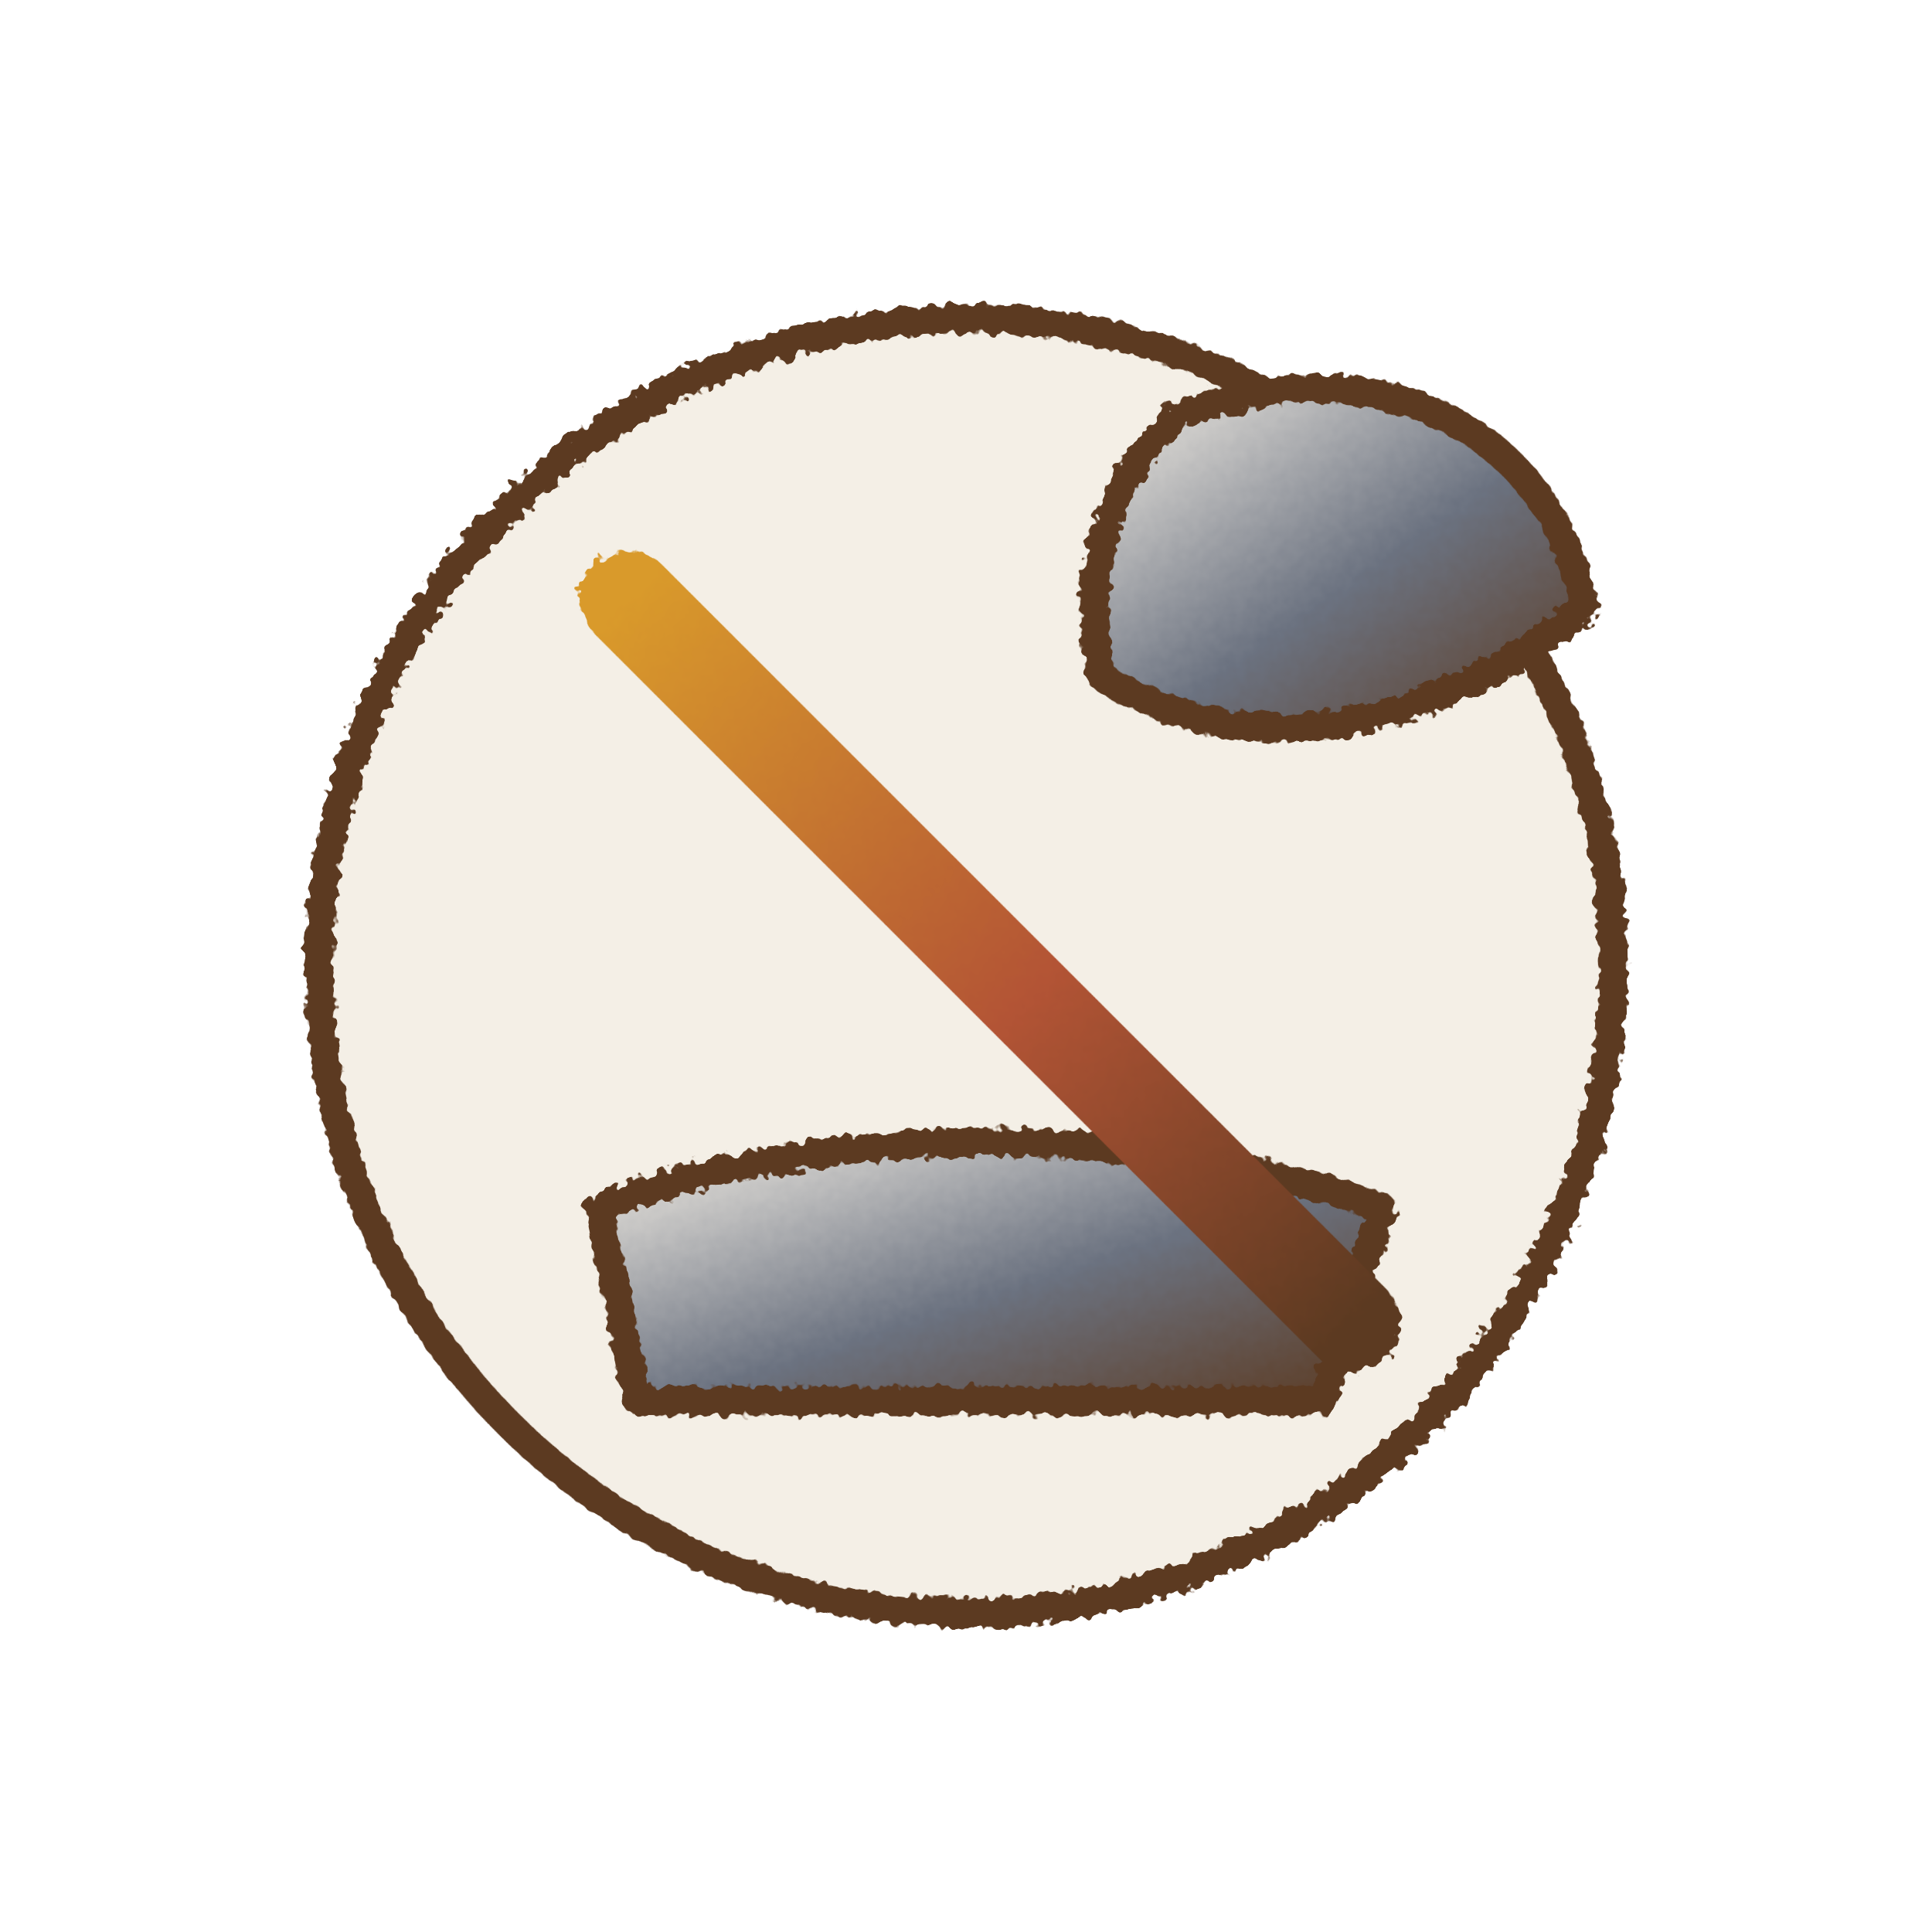
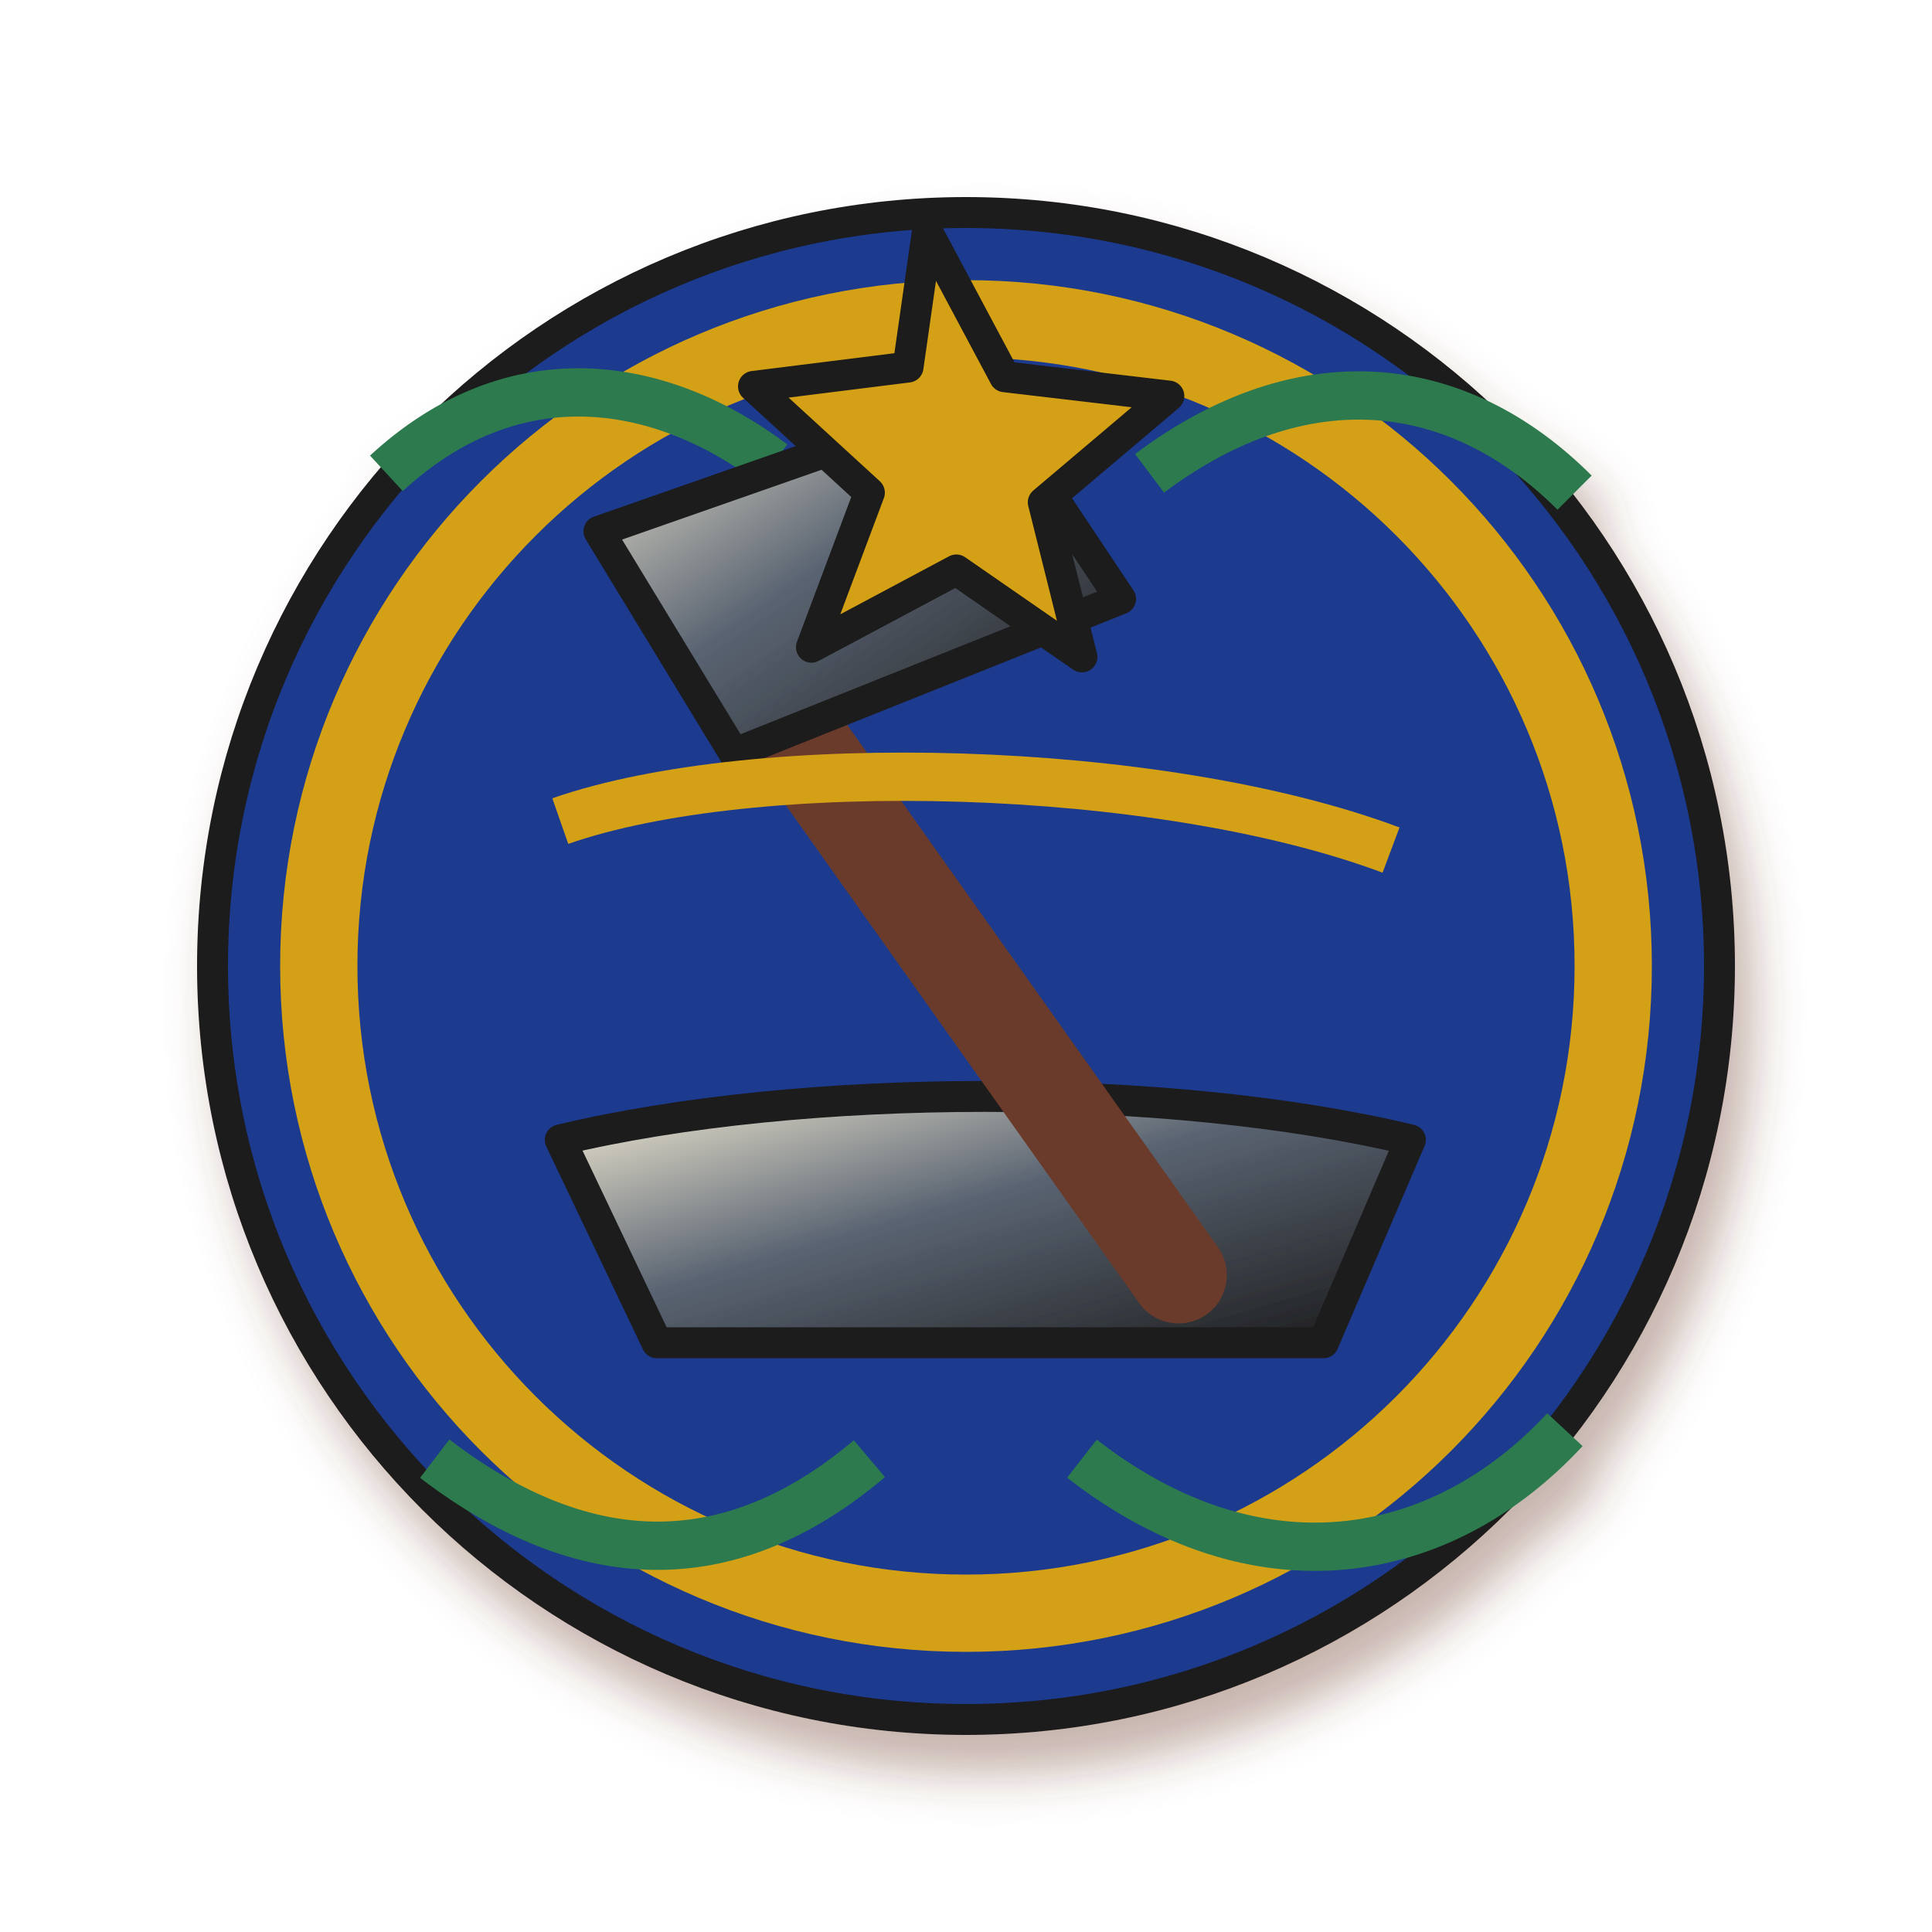
<svg xmlns="http://www.w3.org/2000/svg" viewBox="0 0 200 200" role="img">
  <defs>
-     <filter id="grain" x="-20%" y="-20%" width="140%" height="140%">
-       <feTurbulence type="fractalNoise" baseFrequency="0.9" numOctaves="2" seed="7" result="noise" />
-       <feDisplacementMap in="SourceGraphic" in2="noise" scale="1.5" />
+     <filter id="grain" x="-15%" y="-15%" width="130%" height="130%">
+       <feTurbulence type="fractalNoise" baseFrequency="0.025" numOctaves="3" seed="52" />
+       <feDisplacementMap in="SourceGraphic" scale="1.8" />
    </filter>
+     <filter id="shadow" x="-25%" y="-25%" width="150%" height="150%">
+       <feDropShadow dx="2" dy="4" stdDeviation="2.5" flood-color="#6B3A2A" flood-opacity="0.38" />
+     </filter>
+     <radialGradient id="fireGlow" cx="50%" cy="55%" r="55%">
+       <stop offset="0" stop-color="#D4A017" />
+       <stop offset="0.52" stop-color="#C0392B" />
+       <stop offset="1" stop-color="#1A1A1A" />
+     </radialGradient>
+     <linearGradient id="steel" x1="0" y1="0" x2="1" y2="1">
+       <stop offset="0" stop-color="#F5EDD6" />
+       <stop offset="0.45" stop-color="#5A6472" />
+       <stop offset="1" stop-color="#1A1A1A" />
+     </linearGradient>
    <linearGradient id="wood" x1="0" y1="0" x2="1" y2="1">
-       <stop offset="0" stop-color="#D99A2B" />
-       <stop offset="0.55" stop-color="#B35435" />
-       <stop offset="1" stop-color="#5C3A21" />
+       <stop offset="0" stop-color="#D4A017" />
+       <stop offset="0.35" stop-color="#6B3A2A" />
+       <stop offset="1" stop-color="#1A1A1A" />
    </linearGradient>
-     <linearGradient id="metal" x1="0" y1="0" x2="1" y2="1">
-       <stop offset="0" stop-color="#F4EFE6" />
-       <stop offset="0.55" stop-color="#6B7280" />
-       <stop offset="1" stop-color="#5C3A21" />
+     <linearGradient id="goldRed" x1="0" y1="0" x2="1" y2="1">
+       <stop offset="0" stop-color="#D4A017" />
+       <stop offset="0.65" stop-color="#C0392B" />
+       <stop offset="1" stop-color="#6B3A2A" />
    </linearGradient>
-     <radialGradient id="ember" cx="50%" cy="50%" r="55%">
-       <stop offset="0" stop-color="#FF6B1A" />
-       <stop offset="0.55" stop-color="#D99A2B" />
-       <stop offset="1" stop-color="#B35435" />
-     </radialGradient>
-     <radialGradient id="paper" cx="45%" cy="35%" r="75%">
-       <stop offset="0" stop-color="#F4EFE6" />
-       <stop offset="1" stop-color="#D99A2B" />
-     </radialGradient>
  </defs>
-   <g filter="url(#grain)" stroke="#5C3A21" stroke-width="3" stroke-linecap="round" stroke-linejoin="round">
-     <circle cx="100" cy="100" r="67" fill="#F4EFE6" />
-     <path d="M62 125 C86 116 118 116 143 125 L137 145 L66 145 Z" fill="url(#metal)" />
-     <path d="M65 62 L140 137" stroke="url(#wood)" stroke-width="10" fill="none" />
-     <path d="M122 43 C143 35 161 45 164 63 C149 75 130 80 114 70 C112 58 115 49 122 43 Z" fill="url(#metal)" />
+   <g filter="url(#shadow)" stroke="#1A1A1A" stroke-width="3.2" stroke-linejoin="round">
+     <circle cx="100" cy="100" r="78" fill="#1A3A8F" />
+     <circle cx="100" cy="100" r="67" fill="none" stroke="#D4A017" stroke-width="8" />
+     <path d="M40 49 C53 37 68 39 80 48 M119 49 C135 37 151 39 163 51 M45 151 C62 164 77 162 90 151 M112 151 C130 165 149 162 162 148" fill="none" stroke="#2D7A4F" stroke-width="5" />
+     <path d="M58 118 C83 112 121 112 146 118 L137 139 L68 139 Z" fill="url(#steel)" />
+     <path d="M78 70 L122 132" stroke="#6B3A2A" stroke-width="10" stroke-linecap="round" />
+     <path d="M62 55 L102 41 L116 62 L76 78 Z" fill="url(#steel)" />
+     <path d="M58 85 C78 78 120 79 144 88" fill="none" stroke="#D4A017" stroke-width="5" />
+     <path d="M96 24 L104 39 L121 41 L108 52 L112 68 L99 59 L84 67 L90 51 L78 40 L94 38 Z" fill="#D4A017" />
  </g>
</svg>
